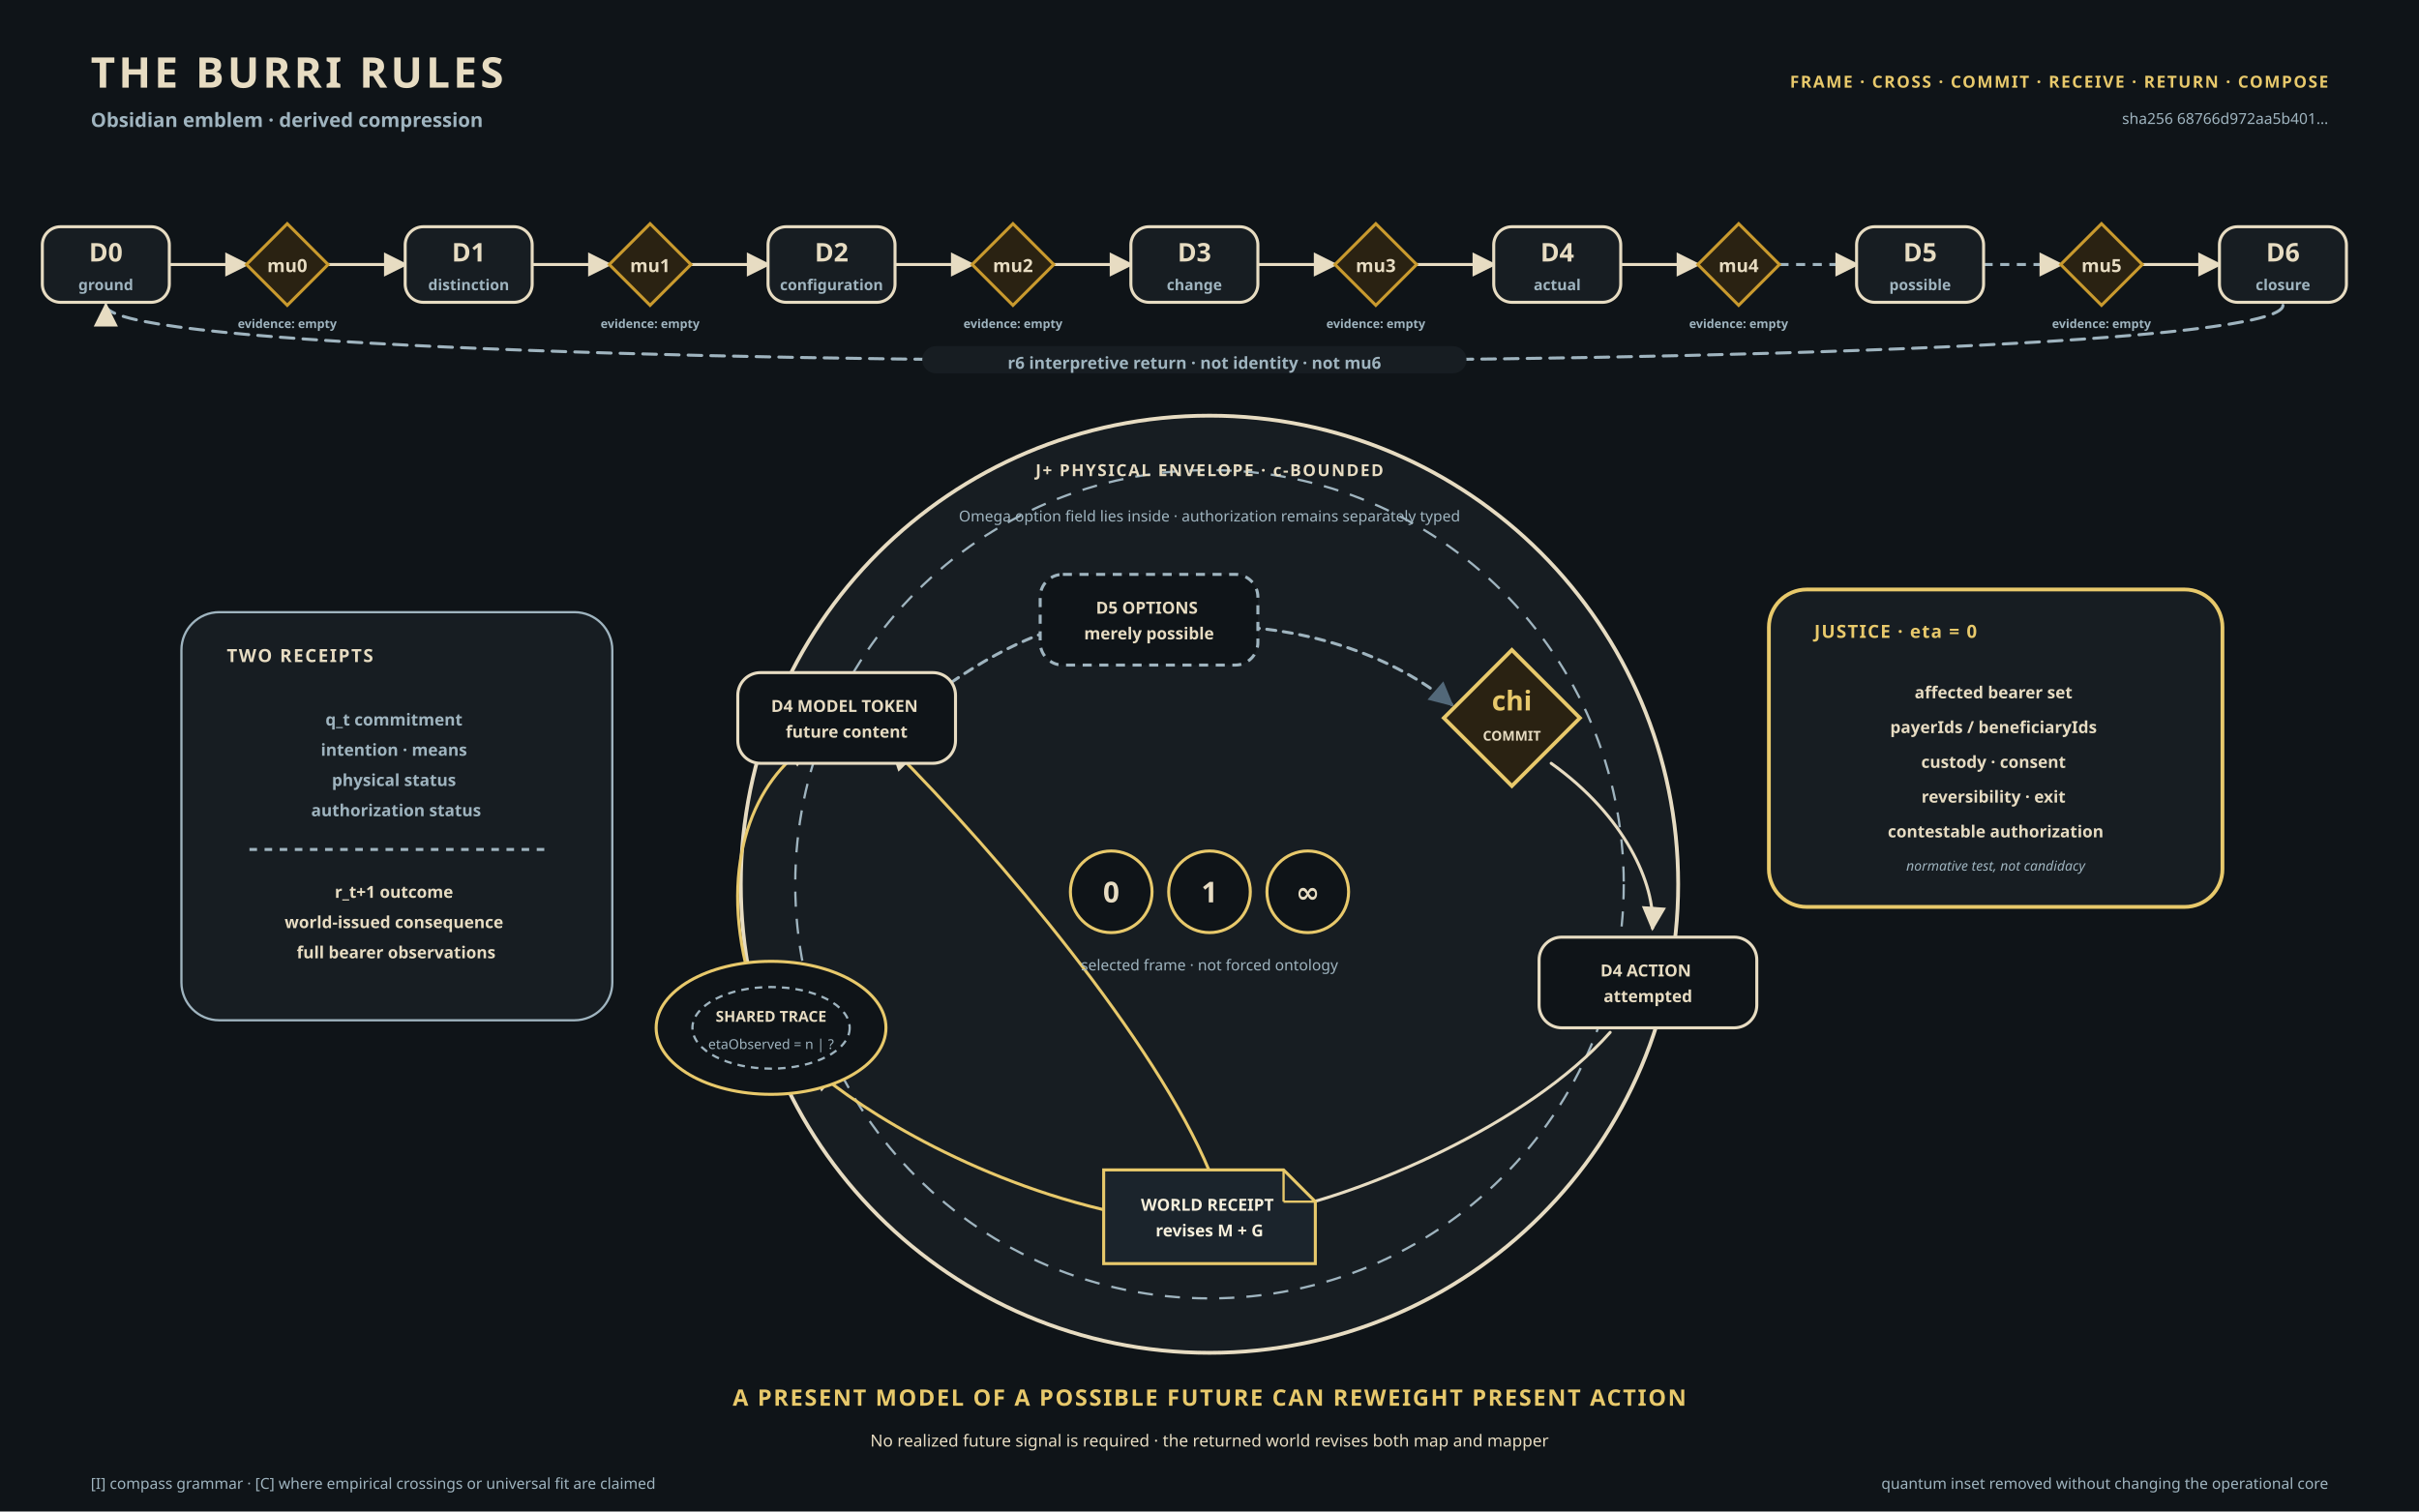
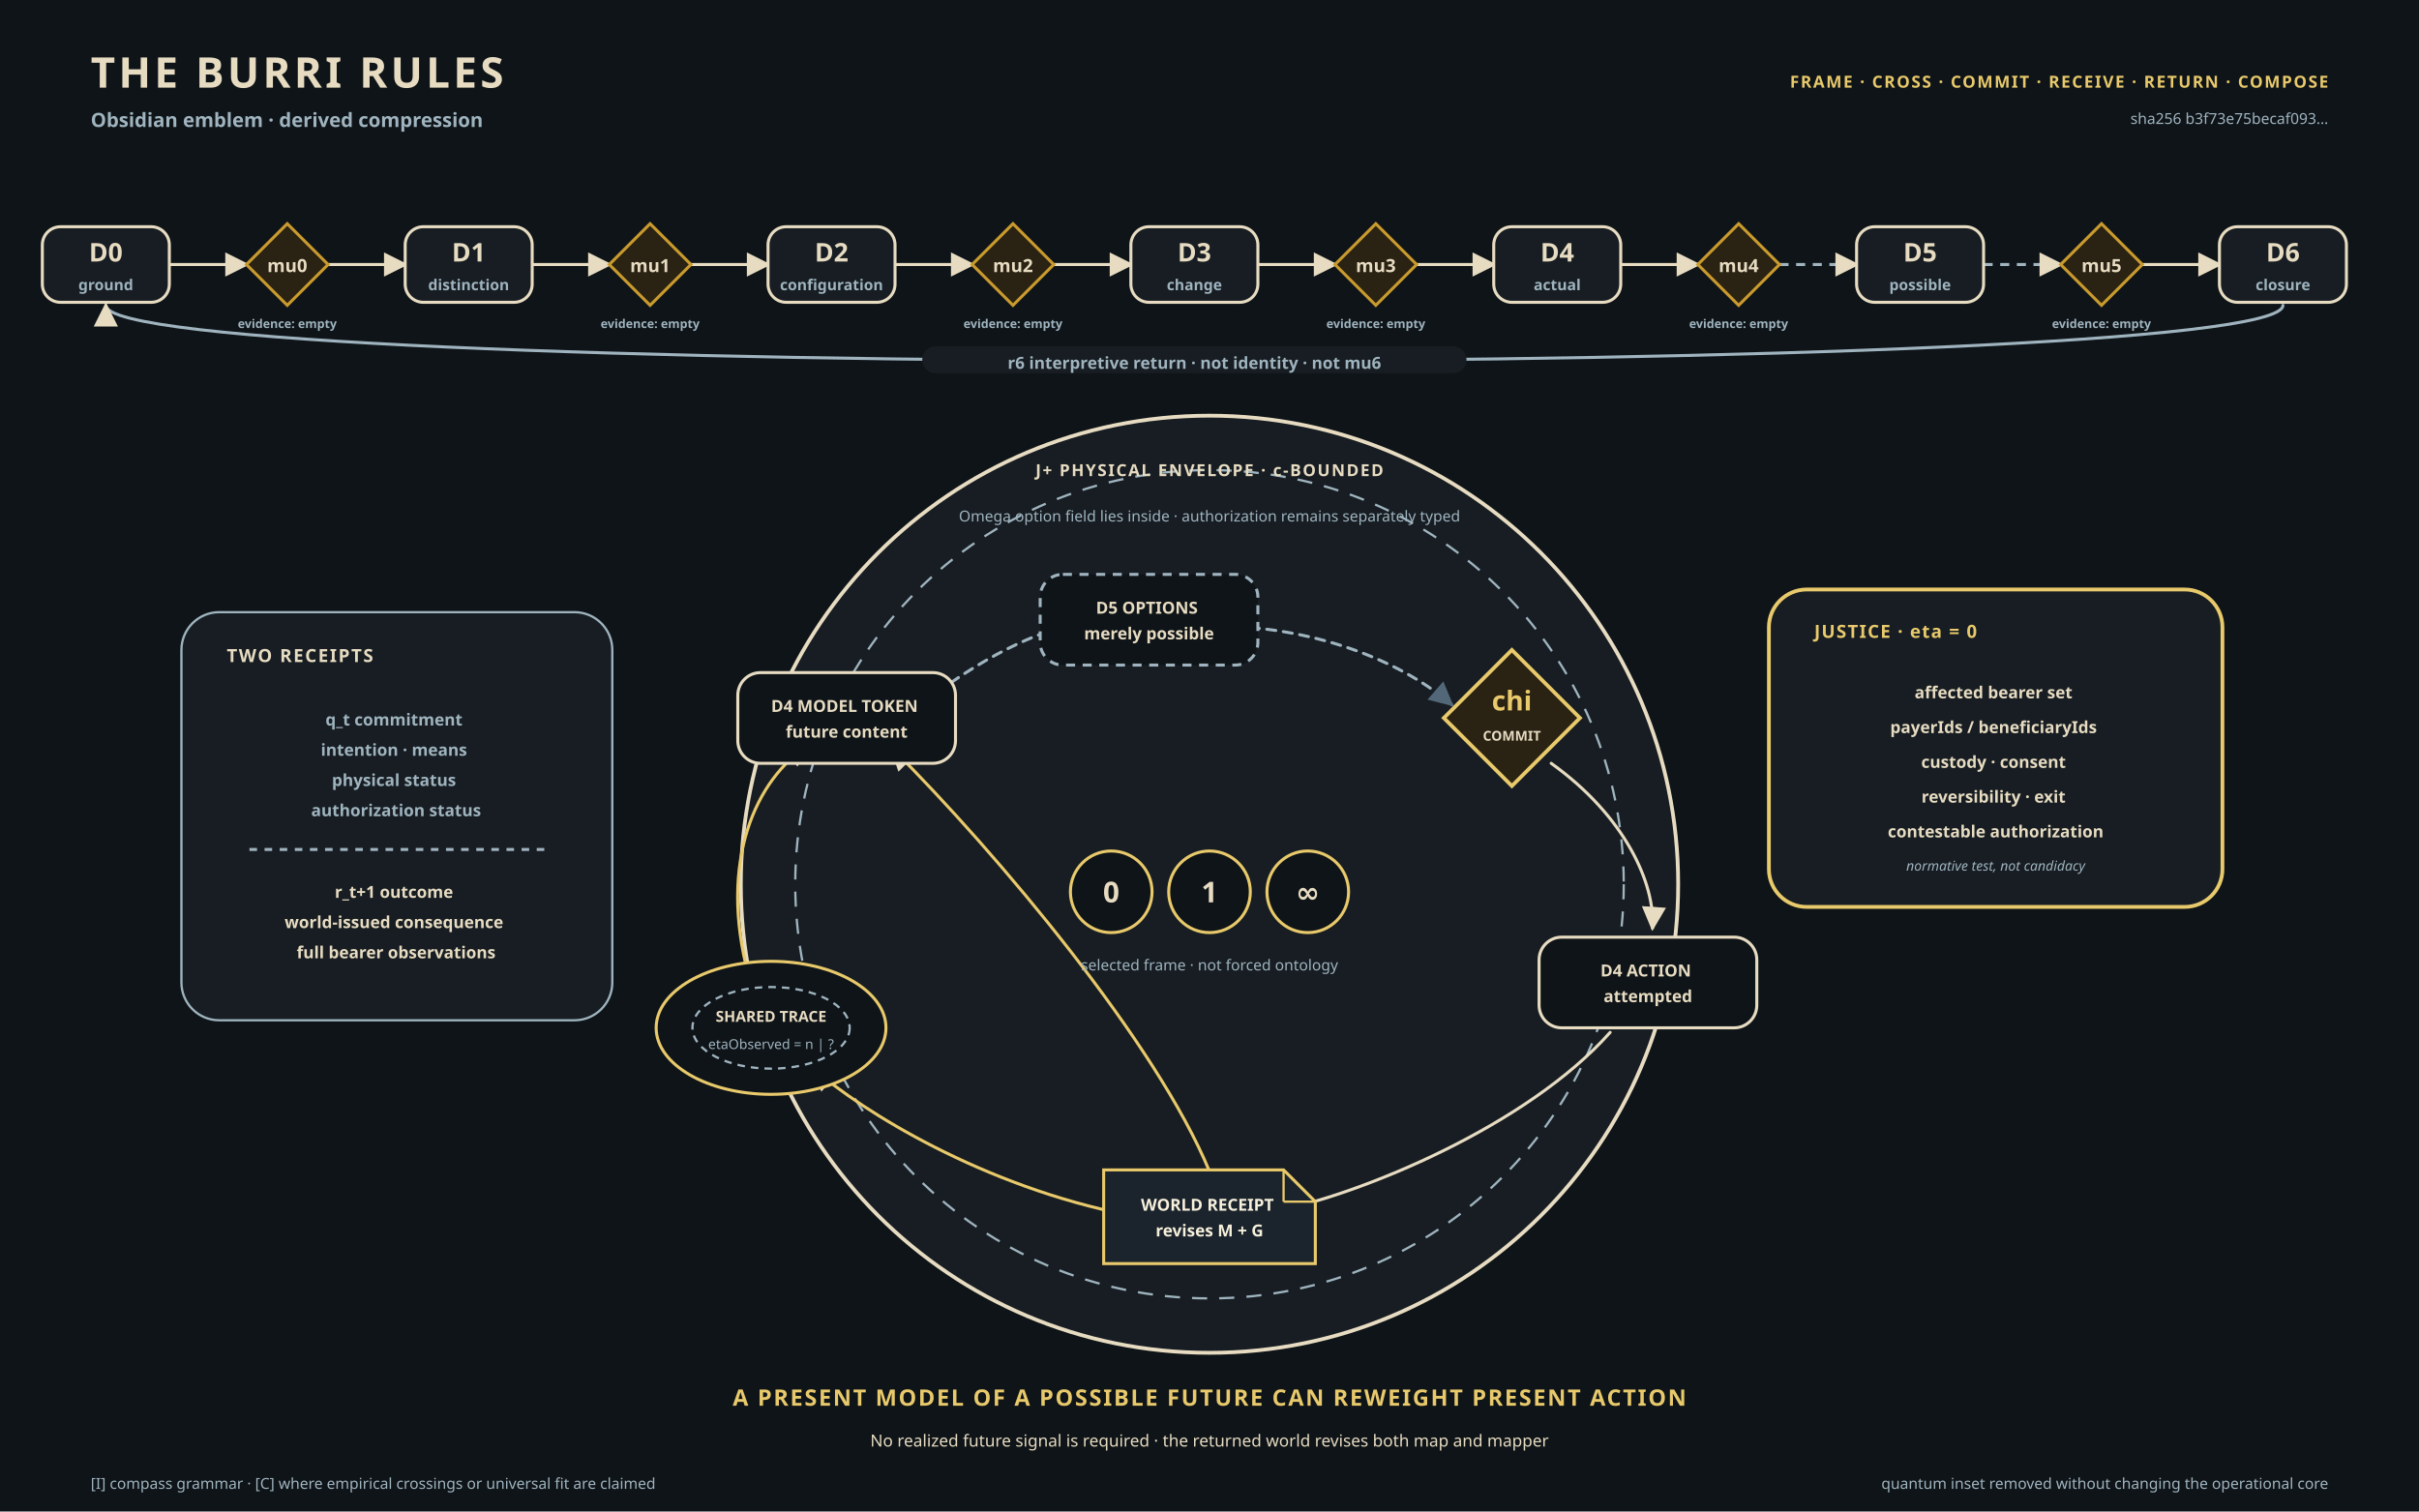
- <svg xmlns="http://www.w3.org/2000/svg" data-topology-sha256="68766d972aa5b4018e0ecc012019d074c48bbef49ec1cc6a9d4ddf08e369761c" height="1000" role="img" viewBox="0 0 1600 1000" width="1600">
+ <svg xmlns="http://www.w3.org/2000/svg" data-topology-sha256="b3f73e75becaf093428aaab850f89f541cd20c5d8041cd268cb9a7b646f43454" height="1000" role="img" viewBox="0 0 1600 1000" width="1600">
  <defs>
    <marker id="arrow-actual" markerHeight="8" markerWidth="8" orient="auto" refX="7" refY="4">
      <path d="M 0 0 L 8 4 L 0 8 Z" fill="#332d29" />
    </marker>
    <marker id="arrow-possible" markerHeight="8" markerWidth="8" orient="auto" refX="7" refY="4">
      <path d="M 0 0 L 8 4 L 0 8 Z" fill="#526879" />
    </marker>
    <marker id="arrow-light" markerHeight="8" markerWidth="8" orient="auto" refX="7" refY="4">
      <path d="M 0 0 L 8 4 L 0 8 Z" fill="#e7dcc2" />
    </marker>
  </defs>
  <rect fill="#0f1418" height="1000" width="1600" x="0" y="0" />
  <text fill="#e7dcc2" font-family="sans-serif" font-size="28" font-weight="800" letter-spacing="2.2" text-anchor="start" x="60" y="58">THE BURRI RULES</text>
  <text fill="#9fb4bf" font-family="sans-serif" font-size="13" font-weight="600" text-anchor="start" x="60" y="84">Obsidian emblem · derived compression</text>
  <text fill="#e8c96b" font-family="sans-serif" font-size="11" font-weight="700" letter-spacing="1" text-anchor="end" x="1540" y="58">FRAME · CROSS · COMMIT · RECEIVE · RETURN · COMPOSE</text>
-   <text fill="#9fb4bf" font-family="sans-serif" font-size="10" font-weight="400" text-anchor="end" x="1540" y="82">sha256 68766d972aa5b401…</text>
+   <text fill="#9fb4bf" font-family="sans-serif" font-size="10" font-weight="400" text-anchor="end" x="1540" y="82">sha256 b3f73e75becaf093…</text>
  <g data-primitive="mu-crossing" id="d-register-spine">
    <line id="e-d0-mu0" marker-end="url(#arrow-light)" stroke="#e7dcc2" stroke-width="2" x1="112" x2="163" y1="175" y2="175" />
    <line id="e-mu0-d1" marker-end="url(#arrow-light)" stroke="#e7dcc2" stroke-width="2" x1="217" x2="268" y1="175" y2="175" />
    <g data-register="D0" id="d0">
      <rect fill="#171d22" height="50" rx="12" stroke="#e7dcc2" stroke-width="2" width="84" x="28" y="150" />
      <text fill="#e7dcc2" font-family="sans-serif" font-size="17" font-weight="700" text-anchor="middle" x="70" y="173">D0</text>
      <text fill="#9fb4bf" font-family="sans-serif" font-size="10" font-weight="600" text-anchor="middle" x="70" y="192">ground</text>
    </g>
    <line id="e-d1-mu1" marker-end="url(#arrow-light)" stroke="#e7dcc2" stroke-width="2" x1="352" x2="403" y1="175" y2="175" />
    <line id="e-mu1-d2" marker-end="url(#arrow-light)" stroke="#e7dcc2" stroke-width="2" x1="457" x2="508" y1="175" y2="175" />
    <g data-register="D1" id="d1">
      <rect fill="#171d22" height="50" rx="12" stroke="#e7dcc2" stroke-width="2" width="84" x="268" y="150" />
      <text fill="#e7dcc2" font-family="sans-serif" font-size="17" font-weight="700" text-anchor="middle" x="310" y="173">D1</text>
      <text fill="#9fb4bf" font-family="sans-serif" font-size="10" font-weight="600" text-anchor="middle" x="310" y="192">distinction</text>
    </g>
    <line id="e-d2-mu2" marker-end="url(#arrow-light)" stroke="#e7dcc2" stroke-width="2" x1="592" x2="643" y1="175" y2="175" />
    <line id="e-mu2-d3" marker-end="url(#arrow-light)" stroke="#e7dcc2" stroke-width="2" x1="697" x2="748" y1="175" y2="175" />
    <g data-register="D2" id="d2">
      <rect fill="#171d22" height="50" rx="12" stroke="#e7dcc2" stroke-width="2" width="84" x="508" y="150" />
      <text fill="#e7dcc2" font-family="sans-serif" font-size="17" font-weight="700" text-anchor="middle" x="550" y="173">D2</text>
      <text fill="#9fb4bf" font-family="sans-serif" font-size="10" font-weight="600" text-anchor="middle" x="550" y="192">configuration</text>
    </g>
    <line id="e-d3-mu3" marker-end="url(#arrow-light)" stroke="#e7dcc2" stroke-width="2" x1="832" x2="883" y1="175" y2="175" />
    <line id="e-mu3-d4" marker-end="url(#arrow-light)" stroke="#e7dcc2" stroke-width="2" x1="937" x2="988" y1="175" y2="175" />
    <g data-register="D3" id="d3">
      <rect fill="#171d22" height="50" rx="12" stroke="#e7dcc2" stroke-width="2" width="84" x="748" y="150" />
      <text fill="#e7dcc2" font-family="sans-serif" font-size="17" font-weight="700" text-anchor="middle" x="790" y="173">D3</text>
      <text fill="#9fb4bf" font-family="sans-serif" font-size="10" font-weight="600" text-anchor="middle" x="790" y="192">change</text>
    </g>
    <line id="e-d4-mu4" marker-end="url(#arrow-light)" stroke="#e7dcc2" stroke-width="2" x1="1072" x2="1123" y1="175" y2="175" />
    <line id="e-mu4-d5" marker-end="url(#arrow-light)" stroke="#9fb4bf" stroke-dasharray="6 5" stroke-width="2" x1="1177" x2="1228" y1="175" y2="175" />
    <g data-register="D4" id="d4">
      <rect fill="#171d22" height="50" rx="12" stroke="#e7dcc2" stroke-width="2" width="84" x="988" y="150" />
      <text fill="#e7dcc2" font-family="sans-serif" font-size="17" font-weight="700" text-anchor="middle" x="1030" y="173">D4</text>
      <text fill="#9fb4bf" font-family="sans-serif" font-size="10" font-weight="600" text-anchor="middle" x="1030" y="192">actual</text>
    </g>
    <line id="e-d5-mu5" marker-end="url(#arrow-light)" stroke="#9fb4bf" stroke-dasharray="6 5" stroke-width="2" x1="1312" x2="1363" y1="175" y2="175" />
    <line id="e-mu5-d6" marker-end="url(#arrow-light)" stroke="#e7dcc2" stroke-width="2" x1="1417" x2="1468" y1="175" y2="175" />
    <g data-register="D5" id="d5">
      <rect fill="#171d22" height="50" rx="12" stroke="#e7dcc2" stroke-width="2" width="84" x="1228" y="150" />
      <text fill="#e7dcc2" font-family="sans-serif" font-size="17" font-weight="700" text-anchor="middle" x="1270" y="173">D5</text>
      <text fill="#9fb4bf" font-family="sans-serif" font-size="10" font-weight="600" text-anchor="middle" x="1270" y="192">possible</text>
    </g>
    <g data-register="D6" id="d6">
      <rect fill="#171d22" height="50" rx="12" stroke="#e7dcc2" stroke-width="2" width="84" x="1468" y="150" />
      <text fill="#e7dcc2" font-family="sans-serif" font-size="17" font-weight="700" text-anchor="middle" x="1510" y="173">D6</text>
      <text fill="#9fb4bf" font-family="sans-serif" font-size="10" font-weight="600" text-anchor="middle" x="1510" y="192">closure</text>
    </g>
    <g data-kind="crossing" data-reduction-status="currently_unreduced" id="mu-0">
      <polygon fill="#2a2212" points="190,148 217,175 190,202 163,175" stroke="#c99a2e" stroke-width="2" />
      <text fill="#e7dcc2" font-family="sans-serif" font-size="12" font-weight="700" text-anchor="middle" x="190" y="180">mu0</text>
      <text fill="#9fb4bf" font-family="sans-serif" font-size="8" font-weight="600" text-anchor="middle" x="190" y="217">evidence: empty</text>
    </g>
    <g data-kind="crossing" data-reduction-status="currently_unreduced" id="mu-1">
      <polygon fill="#2a2212" points="430,148 457,175 430,202 403,175" stroke="#c99a2e" stroke-width="2" />
      <text fill="#e7dcc2" font-family="sans-serif" font-size="12" font-weight="700" text-anchor="middle" x="430" y="180">mu1</text>
      <text fill="#9fb4bf" font-family="sans-serif" font-size="8" font-weight="600" text-anchor="middle" x="430" y="217">evidence: empty</text>
    </g>
    <g data-kind="crossing" data-reduction-status="currently_unreduced" id="mu-2">
      <polygon fill="#2a2212" points="670,148 697,175 670,202 643,175" stroke="#c99a2e" stroke-width="2" />
      <text fill="#e7dcc2" font-family="sans-serif" font-size="12" font-weight="700" text-anchor="middle" x="670" y="180">mu2</text>
      <text fill="#9fb4bf" font-family="sans-serif" font-size="8" font-weight="600" text-anchor="middle" x="670" y="217">evidence: empty</text>
    </g>
    <g data-kind="crossing" data-reduction-status="currently_unreduced" id="mu-3">
      <polygon fill="#2a2212" points="910,148 937,175 910,202 883,175" stroke="#c99a2e" stroke-width="2" />
      <text fill="#e7dcc2" font-family="sans-serif" font-size="12" font-weight="700" text-anchor="middle" x="910" y="180">mu3</text>
      <text fill="#9fb4bf" font-family="sans-serif" font-size="8" font-weight="600" text-anchor="middle" x="910" y="217">evidence: empty</text>
    </g>
    <g data-kind="crossing" data-reduction-status="currently_unreduced" id="mu-4">
      <polygon fill="#2a2212" points="1150,148 1177,175 1150,202 1123,175" stroke="#c99a2e" stroke-width="2" />
      <text fill="#e7dcc2" font-family="sans-serif" font-size="12" font-weight="700" text-anchor="middle" x="1150" y="180">mu4</text>
      <text fill="#9fb4bf" font-family="sans-serif" font-size="8" font-weight="600" text-anchor="middle" x="1150" y="217">evidence: empty</text>
    </g>
    <g data-kind="crossing" data-reduction-status="currently_unreduced" id="mu-5">
      <polygon fill="#2a2212" points="1390,148 1417,175 1390,202 1363,175" stroke="#c99a2e" stroke-width="2" />
      <text fill="#e7dcc2" font-family="sans-serif" font-size="12" font-weight="700" text-anchor="middle" x="1390" y="180">mu5</text>
      <text fill="#9fb4bf" font-family="sans-serif" font-size="8" font-weight="600" text-anchor="middle" x="1390" y="217">evidence: empty</text>
    </g>
-     <path d="M 1510 202 C 1510 251, 70 251, 70 202" fill="none" id="r6" marker-end="url(#arrow-light)" stroke="#9fb4bf" stroke-dasharray="9 6" stroke-linecap="round" stroke-linejoin="round" stroke-width="2" />
+     <path d="M 1510 202 C 1510 251, 70 251, 70 202" fill="none" id="r6" marker-end="url(#arrow-light)" stroke="#9fb4bf" stroke-linecap="round" stroke-linejoin="round" stroke-width="2" />
    <rect fill="#171d22" height="18" rx="9" width="360" x="610" y="229" />
    <text fill="#9fb4bf" font-family="sans-serif" font-size="11" font-weight="600" text-anchor="middle" x="790" y="244">r6 interpretive return · not identity · not mu6</text>
  </g>
  <g id="master-emblem-geometry">
    <circle cx="800" cy="585" fill="#171d22" r="310" stroke="#e7dcc2" stroke-width="2.5" />
    <circle cx="800" cy="585" fill="none" r="274" stroke="#9fb4bf" stroke-dasharray="10 8" stroke-width="1.5" />
    <text fill="#e7dcc2" font-family="sans-serif" font-size="11" font-weight="800" letter-spacing="1" text-anchor="middle" x="800" y="315">J+ PHYSICAL ENVELOPE · c-BOUNDED</text>
    <text fill="#9fb4bf" font-family="sans-serif" font-size="10" font-weight="400" text-anchor="middle" x="800" y="345">Omega option field lies inside · authorization remains separately typed</text>
    <path d="M 620 458 C 665 425, 700 414, 716 412" fill="none" id="e-model-option-a" marker-end="url(#arrow-possible)" stroke="#9fb4bf" stroke-dasharray="6 5" stroke-linecap="round" stroke-linejoin="round" stroke-width="2" />
    <path d="M 805 414 C 875 415, 930 440, 960 466" fill="none" id="e-option-a-chi" marker-end="url(#arrow-possible)" stroke="#9fb4bf" stroke-dasharray="6 5" stroke-linecap="round" stroke-linejoin="round" stroke-width="2" />
    <path d="M 1026 505 C 1075 540, 1095 585, 1093 614" fill="none" id="e-commitment-action" marker-end="url(#arrow-light)" stroke="#e7dcc2" stroke-linecap="round" stroke-linejoin="round" stroke-width="2" />
    <path d="M 1065 683 C 1010 745, 900 790, 845 801" fill="none" id="e-action-outcome" marker-end="url(#arrow-light)" stroke="#e7dcc2" stroke-linecap="round" stroke-linejoin="round" stroke-width="2" />
    <path d="M 747 804 C 650 785, 570 735, 538 707" fill="none" id="e-outcome-trace" marker-end="url(#arrow-light)" stroke="#e8c96b" stroke-linecap="round" stroke-linejoin="round" stroke-width="2" />
    <path d="M 495 645 C 475 570, 500 515, 535 493" fill="none" id="e-trace-selector" marker-end="url(#arrow-light)" stroke="#e8c96b" stroke-linecap="round" stroke-linejoin="round" stroke-width="2" />
    <path d="M 800 775 C 765 690, 660 565, 590 495" fill="none" id="e-outcome-model-feedback" marker-end="url(#arrow-light)" stroke="#e8c96b" stroke-linecap="round" stroke-linejoin="round" stroke-width="2" />
    <g id="emblem-model">
      <rect fill="#0f1418" height="60" rx="15" stroke="#e7dcc2" stroke-width="2" width="144" x="488" y="445" />
      <text fill="#e7dcc2" font-family="sans-serif" font-size="11" font-weight="700" text-anchor="middle" x="560" y="471">
        <tspan dy="0" x="560">D4 MODEL TOKEN</tspan>
        <tspan dy="17" x="560">future content</tspan>
      </text>
    </g>
    <g id="emblem-option">
      <rect fill="#0f1418" height="60" rx="15" stroke="#9fb4bf" stroke-dasharray="6 5" stroke-width="2" width="144" x="688" y="380" />
      <text fill="#e7dcc2" font-family="sans-serif" font-size="11" font-weight="700" text-anchor="middle" x="760" y="406">
        <tspan dy="0" x="760">D5 OPTIONS</tspan>
        <tspan dy="17" x="760">merely possible</tspan>
      </text>
    </g>
    <g id="emblem-commitment">
      <polygon fill="#2a2212" points="1000,430 1045,475 1000,520 955,475" stroke="#e8c96b" stroke-width="2.5" />
      <text fill="#e8c96b" font-family="sans-serif" font-size="18" font-weight="800" text-anchor="middle" x="1000" y="470">chi</text>
      <text fill="#e7dcc2" font-family="sans-serif" font-size="9" font-weight="700" text-anchor="middle" x="1000" y="490">COMMIT</text>
    </g>
    <g id="emblem-action">
      <rect fill="#0f1418" height="60" rx="15" stroke="#e7dcc2" stroke-width="2" width="144" x="1018" y="620" />
      <text fill="#e7dcc2" font-family="sans-serif" font-size="11" font-weight="700" text-anchor="middle" x="1090" y="646">
        <tspan dy="0" x="1090">D4 ACTION</tspan>
        <tspan dy="17" x="1090">attempted</tspan>
      </text>
    </g>
    <g data-kind="receipt" data-receipt-type="outcome" id="emblem-outcome">
      <polygon fill="#1b242c" points="730,774 849,774 870,795 870,836 730,836" stroke="#e8c96b" stroke-width="2" />
      <line stroke="#e8c96b" stroke-width="1.5" x1="849" x2="849" y1="774" y2="795" />
      <line stroke="#e8c96b" stroke-width="1.5" x1="849" x2="870" y1="795" y2="795" />
      <text fill="#f7f0dc" font-family="sans-serif" font-size="11" font-weight="700" text-anchor="middle" x="800" y="801">
        <tspan dy="0" x="800">WORLD RECEIPT</tspan>
        <tspan dy="17" x="800">revises M + G</tspan>
      </text>
    </g>
    <g id="emblem-trace">
      <ellipse cx="510" cy="680" fill="#0f1418" rx="76" ry="44" stroke="#e8c96b" stroke-width="2" />
      <ellipse cx="510" cy="680" fill="none" rx="52" ry="27" stroke="#9fb4bf" stroke-dasharray="5 4" stroke-width="1.5" />
      <text fill="#e7dcc2" font-family="sans-serif" font-size="10" font-weight="800" text-anchor="middle" x="510" y="676">SHARED TRACE</text>
      <text fill="#9fb4bf" font-family="sans-serif" font-size="9" font-weight="400" text-anchor="middle" x="510" y="694">etaObserved = n | ?</text>
    </g>
    <g data-primitive="titan-frame" id="emblem-titan-frame">
      <circle cx="735" cy="590" fill="#0f1418" r="27" stroke="#e8c96b" stroke-width="2" />
      <text fill="#e7dcc2" font-family="sans-serif" font-size="19" font-weight="700" text-anchor="middle" x="735" y="597">0</text>
      <circle cx="800" cy="590" fill="#0f1418" r="27" stroke="#e8c96b" stroke-width="2" />
      <text fill="#e7dcc2" font-family="sans-serif" font-size="19" font-weight="700" text-anchor="middle" x="800" y="597">1</text>
      <circle cx="865" cy="590" fill="#0f1418" r="27" stroke="#e8c96b" stroke-width="2" />
      <text fill="#e7dcc2" font-family="sans-serif" font-size="19" font-weight="700" text-anchor="middle" x="865" y="597">∞</text>
      <text fill="#9fb4bf" font-family="sans-serif" font-size="10" font-weight="400" text-anchor="middle" x="800" y="642">selected frame · not forced ontology</text>
    </g>
    <g data-eta="0" id="emblem-justice">
      <rect fill="#171d22" height="210" rx="25" stroke="#e8c96b" stroke-width="2.5" width="300" x="1170" y="390" />
      <text fill="#e8c96b" font-family="sans-serif" font-size="12" font-weight="800" letter-spacing="0.8" text-anchor="start" x="1200" y="422">JUSTICE · eta = 0</text>
      <text fill="#e7dcc2" font-family="sans-serif" font-size="11" font-weight="600" text-anchor="middle" x="1320" y="462">
        <tspan dy="0" x="1320">affected bearer set</tspan>
        <tspan dy="23" x="1320">payerIds / beneficiaryIds</tspan>
        <tspan dy="23" x="1320">custody · consent</tspan>
        <tspan dy="23" x="1320">reversibility · exit</tspan>
        <tspan dy="23" x="1320">contestable authorization</tspan>
      </text>
      <text fill="#9fb4bf" font-family="sans-serif" font-size="9" font-style="italic" font-weight="400" text-anchor="middle" x="1320" y="576">normative test, not candidacy</text>
    </g>
    <g id="emblem-receipts">
      <rect fill="#171d22" height="270" rx="25" stroke="#9fb4bf" stroke-width="1.5" width="285" x="120" y="405" />
      <text fill="#e7dcc2" font-family="sans-serif" font-size="12" font-weight="800" letter-spacing="1" text-anchor="start" x="150" y="438">TWO RECEIPTS</text>
      <text fill="#9fb4bf" font-family="sans-serif" font-size="11" font-weight="600" text-anchor="middle" x="262" y="480">
        <tspan dy="0" x="262">q_t commitment</tspan>
        <tspan dy="20" x="262">intention · means</tspan>
        <tspan dy="20" x="262">physical status</tspan>
        <tspan dy="20" x="262">authorization status</tspan>
      </text>
      <line stroke="#9fb4bf" stroke-dasharray="5 5" stroke-width="2" x1="165" x2="360" y1="562" y2="562" />
      <text fill="#e7dcc2" font-family="sans-serif" font-size="11" font-weight="600" text-anchor="middle" x="262" y="594">
        <tspan dy="0" x="262">r_t+1 outcome</tspan>
        <tspan dy="20" x="262">world-issued consequence</tspan>
        <tspan dy="20" x="262">full bearer observations</tspan>
      </text>
    </g>
  </g>
  <text fill="#e8c96b" font-family="sans-serif" font-size="15" font-weight="800" letter-spacing="1.1" text-anchor="middle" x="800" y="930">A PRESENT MODEL OF A POSSIBLE FUTURE CAN REWEIGHT PRESENT ACTION</text>
  <text fill="#e7dcc2" font-family="sans-serif" font-size="11" font-weight="400" text-anchor="middle" x="800" y="957">No realized future signal is required · the returned world revises both map and mapper</text>
  <text fill="#9fb4bf" font-family="sans-serif" font-size="10" font-weight="400" text-anchor="start" x="60" y="985">[I] compass grammar · [C] where empirical crossings or universal fit are claimed</text>
  <text fill="#9fb4bf" font-family="sans-serif" font-size="10" font-weight="400" text-anchor="end" x="1540" y="985">quantum inset removed without changing the operational core</text>
</svg>
